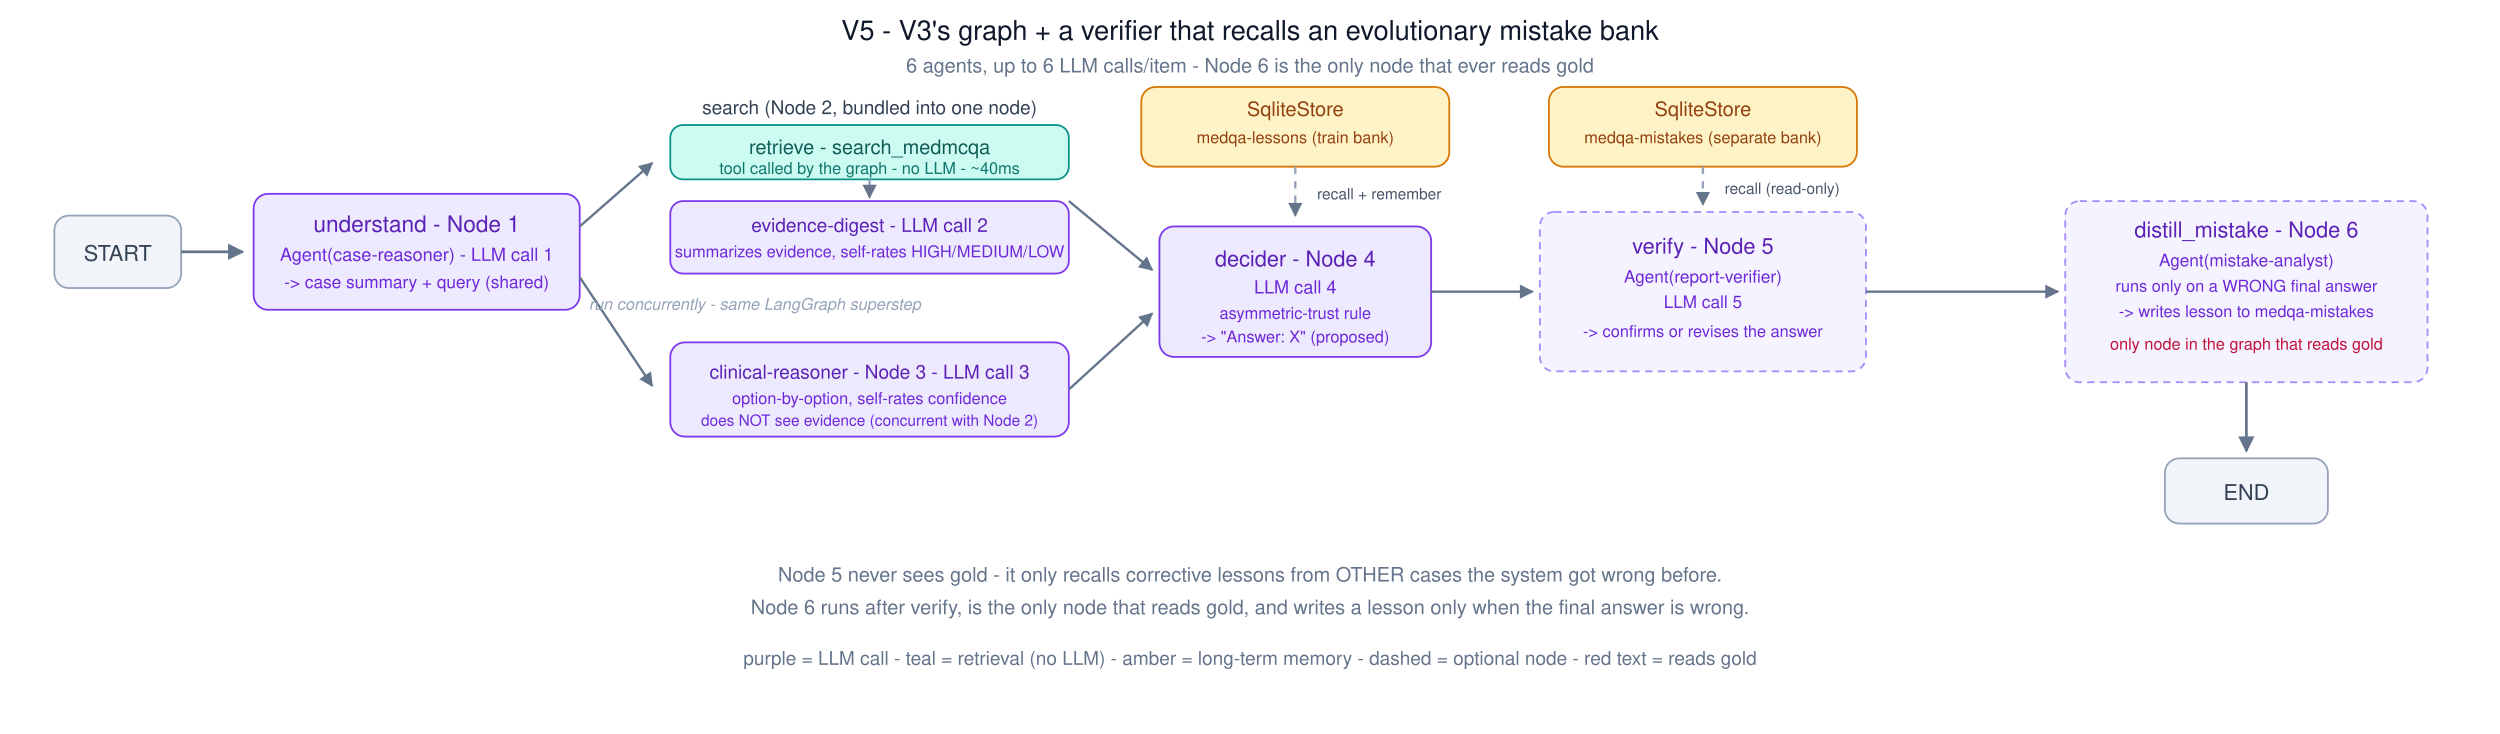
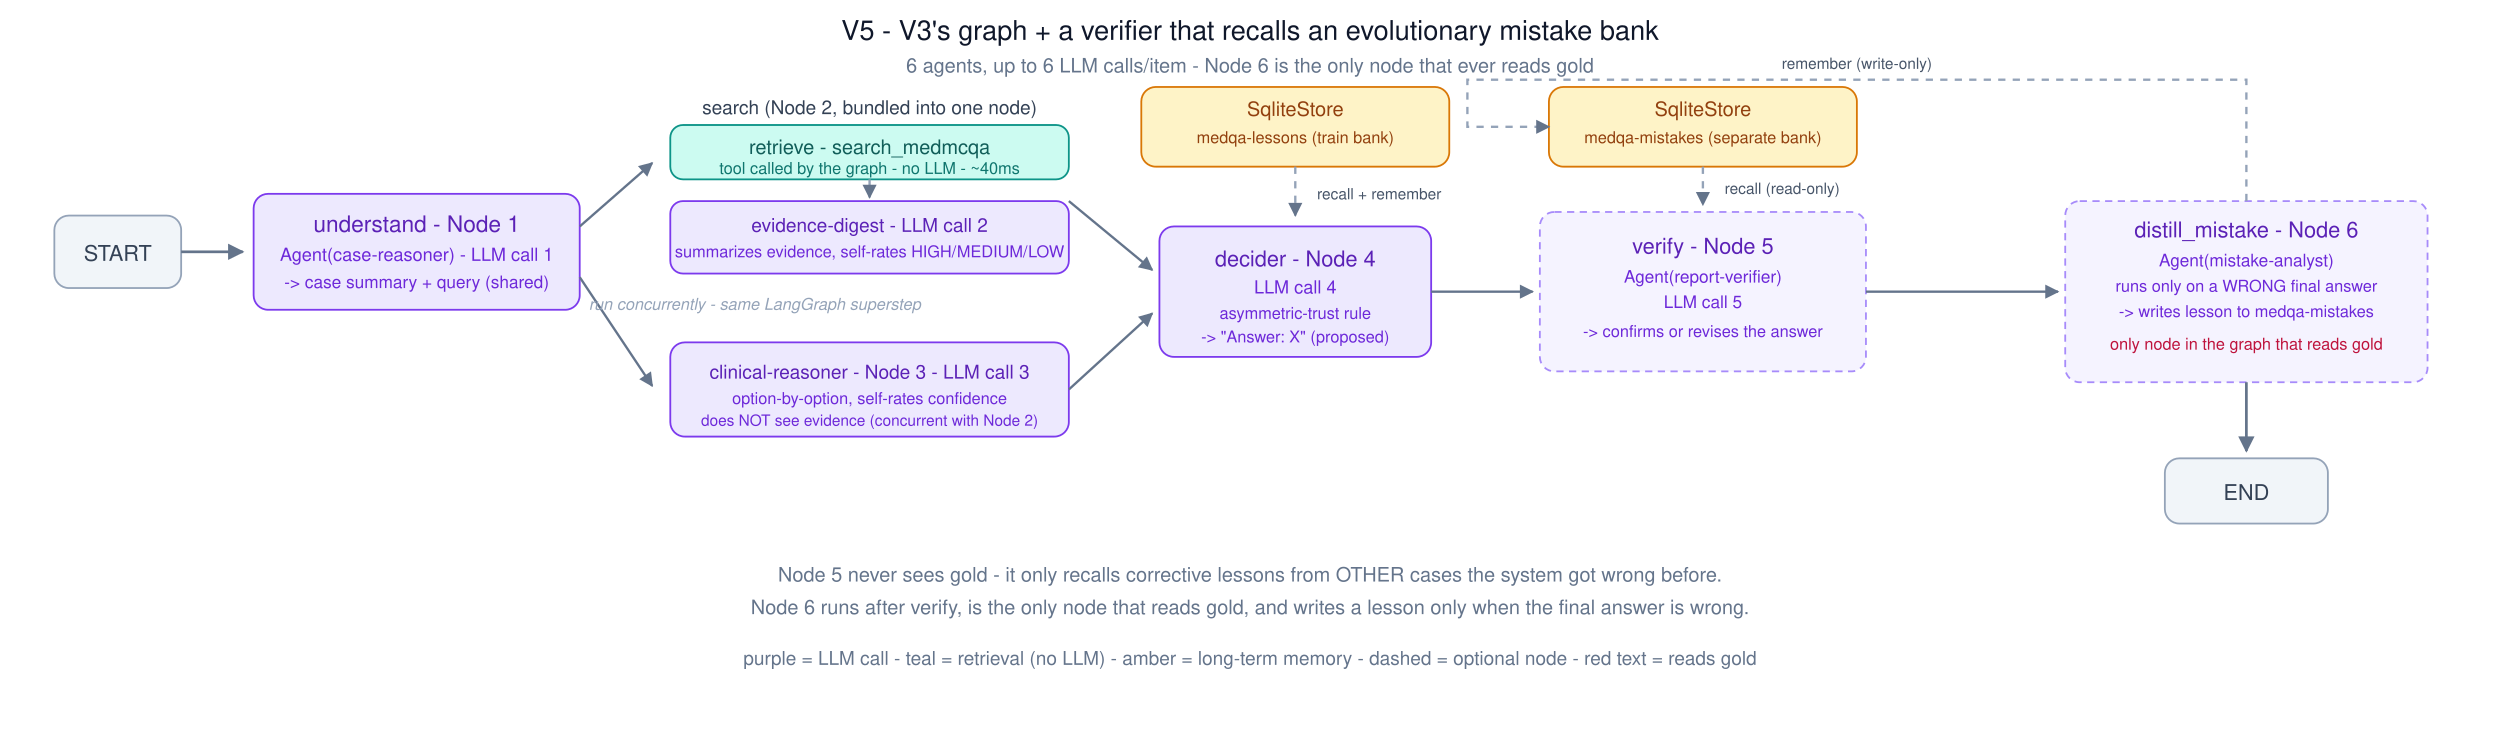
<svg xmlns="http://www.w3.org/2000/svg" width="1380" height="405" viewBox="0 0 1380 405" font-family="Helvetica, Arial, sans-serif">
  <defs>
    <marker id="v5a" viewBox="0 0 10 10" refX="9" refY="5" markerWidth="6" markerHeight="6" orient="auto-start-reverse">
      <path d="M0,0 L10,5 L0,10 z" fill="#64748B" />
    </marker>
  </defs>
  <text x="690" y="22" text-anchor="middle" font-size="15" font-weight="500" fill="#0F172A">V5 - V3's graph + a verifier that recalls an evolutionary mistake bank</text>
  <text x="690" y="40" text-anchor="middle" font-size="11" fill="#64748B">6 agents, up to 6 LLM calls/item - Node 6 is the only node that ever reads gold</text>
  <rect x="30" y="119" width="70" height="40" rx="8" fill="#F1F5F9" stroke="#94A3B8" />
  <text x="65" y="144" text-anchor="middle" font-size="12" font-weight="500" fill="#334155">START</text>
  <rect x="140" y="107" width="180" height="64" rx="8" fill="#EDE9FE" stroke="#7C3AED" />
  <text x="230" y="128" text-anchor="middle" font-size="12.5" font-weight="500" fill="#5B21B6">understand - Node 1</text>
  <text x="230" y="144" text-anchor="middle" font-size="10" fill="#6D28D9">Agent(case-reasoner) - LLM call 1</text>
  <text x="230" y="159" text-anchor="middle" font-size="9.5" fill="#6D28D9">-&gt; case summary + query (shared)</text>
  <line x1="100" y1="139" x2="134" y2="139" stroke="#64748B" stroke-width="1.5" marker-end="url(#v5a)" />
  <text x="480" y="63" text-anchor="middle" font-size="10.5" font-weight="500" fill="#334155">search (Node 2, bundled into one node)</text>
  <rect x="370" y="69" width="220" height="30" rx="7" fill="#CCFBF1" stroke="#0D9488" />
  <text x="480" y="85" text-anchor="middle" font-size="11" font-weight="500" fill="#115E59">retrieve - search_medmcqa</text>
  <text x="480" y="96" text-anchor="middle" font-size="9" fill="#0F766E">tool called by the graph - no LLM - ~40ms</text>
  <line x1="480" y1="99" x2="480" y2="109" stroke="#94A3B8" stroke-width="1.3" marker-end="url(#v5a)" />
  <rect x="370" y="111" width="220" height="40" rx="7" fill="#EDE9FE" stroke="#7C3AED" />
  <text x="480" y="128" text-anchor="middle" font-size="10.5" font-weight="500" fill="#5B21B6">evidence-digest - LLM call 2</text>
  <text x="480" y="142" text-anchor="middle" font-size="9" fill="#6D28D9">summarizes evidence, self-rates HIGH/MEDIUM/LOW</text>
  <rect x="370" y="189" width="220" height="52" rx="8" fill="#EDE9FE" stroke="#7C3AED" />
  <text x="480" y="209" text-anchor="middle" font-size="10.5" font-weight="500" fill="#5B21B6">clinical-reasoner - Node 3 - LLM call 3</text>
  <text x="480" y="223" text-anchor="middle" font-size="9" fill="#6D28D9">option-by-option, self-rates confidence</text>
  <text x="480" y="235" text-anchor="middle" font-size="8.5" fill="#6D28D9">does NOT see evidence (concurrent with Node 2)</text>
  <line x1="320" y1="125" x2="360" y2="90" stroke="#64748B" stroke-width="1.3" marker-end="url(#v5a)" />
  <line x1="320" y1="153" x2="360" y2="213" stroke="#64748B" stroke-width="1.3" marker-end="url(#v5a)" />
  <text x="325" y="171" font-size="9" fill="#94A3B8" font-style="italic">run concurrently - same LangGraph superstep</text>
  <rect x="630" y="48" width="170" height="44" rx="8" fill="#FEF3C7" stroke="#D97706" />
  <text x="715" y="64" text-anchor="middle" font-size="11" font-weight="500" fill="#92400E">SqliteStore</text>
  <text x="715" y="79" text-anchor="middle" font-size="9" fill="#92400E">medqa-lessons (train bank)</text>
  <line x1="715" y1="92" x2="715" y2="119" stroke="#94A3B8" stroke-width="1.3" stroke-dasharray="4 4" marker-end="url(#v5a)" />
  <text x="727" y="110" text-anchor="start" font-size="8.5" fill="#475569">recall + remember</text>
  <rect x="640" y="125" width="150" height="72" rx="8" fill="#EDE9FE" stroke="#7C3AED" />
  <text x="715" y="147" text-anchor="middle" font-size="12" font-weight="500" fill="#5B21B6">decider - Node 4</text>
  <text x="715" y="162" text-anchor="middle" font-size="10" fill="#6D28D9">LLM call 4</text>
  <text x="715" y="176" text-anchor="middle" font-size="9" fill="#6D28D9">asymmetric-trust rule</text>
  <text x="715" y="189" text-anchor="middle" font-size="9" fill="#6D28D9">-&gt; "Answer: X" (proposed)</text>
  <line x1="590" y1="111" x2="636" y2="149" stroke="#64748B" stroke-width="1.3" marker-end="url(#v5a)" />
  <line x1="590" y1="215" x2="636" y2="173" stroke="#64748B" stroke-width="1.3" marker-end="url(#v5a)" />
  <rect x="855" y="48" width="170" height="44" rx="8" fill="#FEF3C7" stroke="#D97706" />
  <text x="940" y="64" text-anchor="middle" font-size="11" font-weight="500" fill="#92400E">SqliteStore</text>
  <text x="940" y="79" text-anchor="middle" font-size="9" fill="#92400E">medqa-mistakes (separate bank)</text>
  <line x1="940" y1="92" x2="940" y2="113" stroke="#94A3B8" stroke-width="1.3" stroke-dasharray="4 4" marker-end="url(#v5a)" />
  <text x="952" y="107" text-anchor="start" font-size="8.5" fill="#475569">recall (read-only)</text>
  <line x1="790" y1="161" x2="846" y2="161" stroke="#64748B" stroke-width="1.3" marker-end="url(#v5a)" />
  <rect x="850" y="117" width="180" height="88" rx="8" fill="#F5F3FF" stroke="#A78BFA" stroke-dasharray="4 3" />
  <text x="940" y="140" text-anchor="middle" font-size="12" font-weight="500" fill="#5B21B6">verify - Node 5</text>
  <text x="940" y="156" text-anchor="middle" font-size="9.5" fill="#6D28D9">Agent(report-verifier)</text>
  <text x="940" y="170" text-anchor="middle" font-size="9.5" fill="#6D28D9">LLM call 5</text>
  <text x="940" y="186" text-anchor="middle" font-size="9" fill="#6D28D9">-&gt; confirms or revises the answer</text>
  <line x1="1030" y1="161" x2="1136" y2="161" stroke="#64748B" stroke-width="1.3" marker-end="url(#v5a)" />
  <rect x="1140" y="111" width="200" height="100" rx="8" fill="#F5F3FF" stroke="#A78BFA" stroke-dasharray="4 3" />
  <text x="1240" y="131" text-anchor="middle" font-size="12" font-weight="500" fill="#5B21B6">distill_mistake - Node 6</text>
  <text x="1240" y="147" text-anchor="middle" font-size="9.5" fill="#6D28D9">Agent(mistake-analyst)</text>
  <text x="1240" y="161" text-anchor="middle" font-size="9" fill="#6D28D9">runs only on a WRONG final answer</text>
  <text x="1240" y="175" text-anchor="middle" font-size="9" fill="#6D28D9">-&gt; writes lesson to medqa-mistakes</text>
  <text x="1240" y="193" text-anchor="middle" font-size="9" font-weight="500" fill="#BE123C">only node in the graph that reads gold</text>
+   <path d="M 1240 111 L 1240 44 L 810 44 L 810 70 L 855 70" fill="none" stroke="#94A3B8" stroke-width="1.3" stroke-dasharray="4 4" marker-end="url(#v5a)" />
+   <text x="1025" y="38" text-anchor="middle" font-size="8.5" fill="#475569">remember (write-only)</text>
  <rect x="1195" y="253" width="90" height="36" rx="8" fill="#F1F5F9" stroke="#94A3B8" />
  <text x="1240" y="276" text-anchor="middle" font-size="12" fill="#334155">END</text>
  <line x1="1240" y1="211" x2="1240" y2="249" stroke="#64748B" stroke-width="1.5" marker-end="url(#v5a)" />
  <text x="690" y="321" text-anchor="middle" font-size="11" fill="#64748B">Node 5 never sees gold - it only recalls corrective lessons from OTHER cases the system got wrong before.</text>
  <text x="690" y="339" text-anchor="middle" font-size="11" fill="#64748B">Node 6 runs after verify, is the only node that reads gold, and writes a lesson only when the final answer is wrong.</text>
  <text x="690" y="367" text-anchor="middle" font-size="10.5" fill="#64748B">purple = LLM call - teal = retrieval (no LLM) - amber = long-term memory - dashed = optional node - red text = reads gold</text>
</svg>
